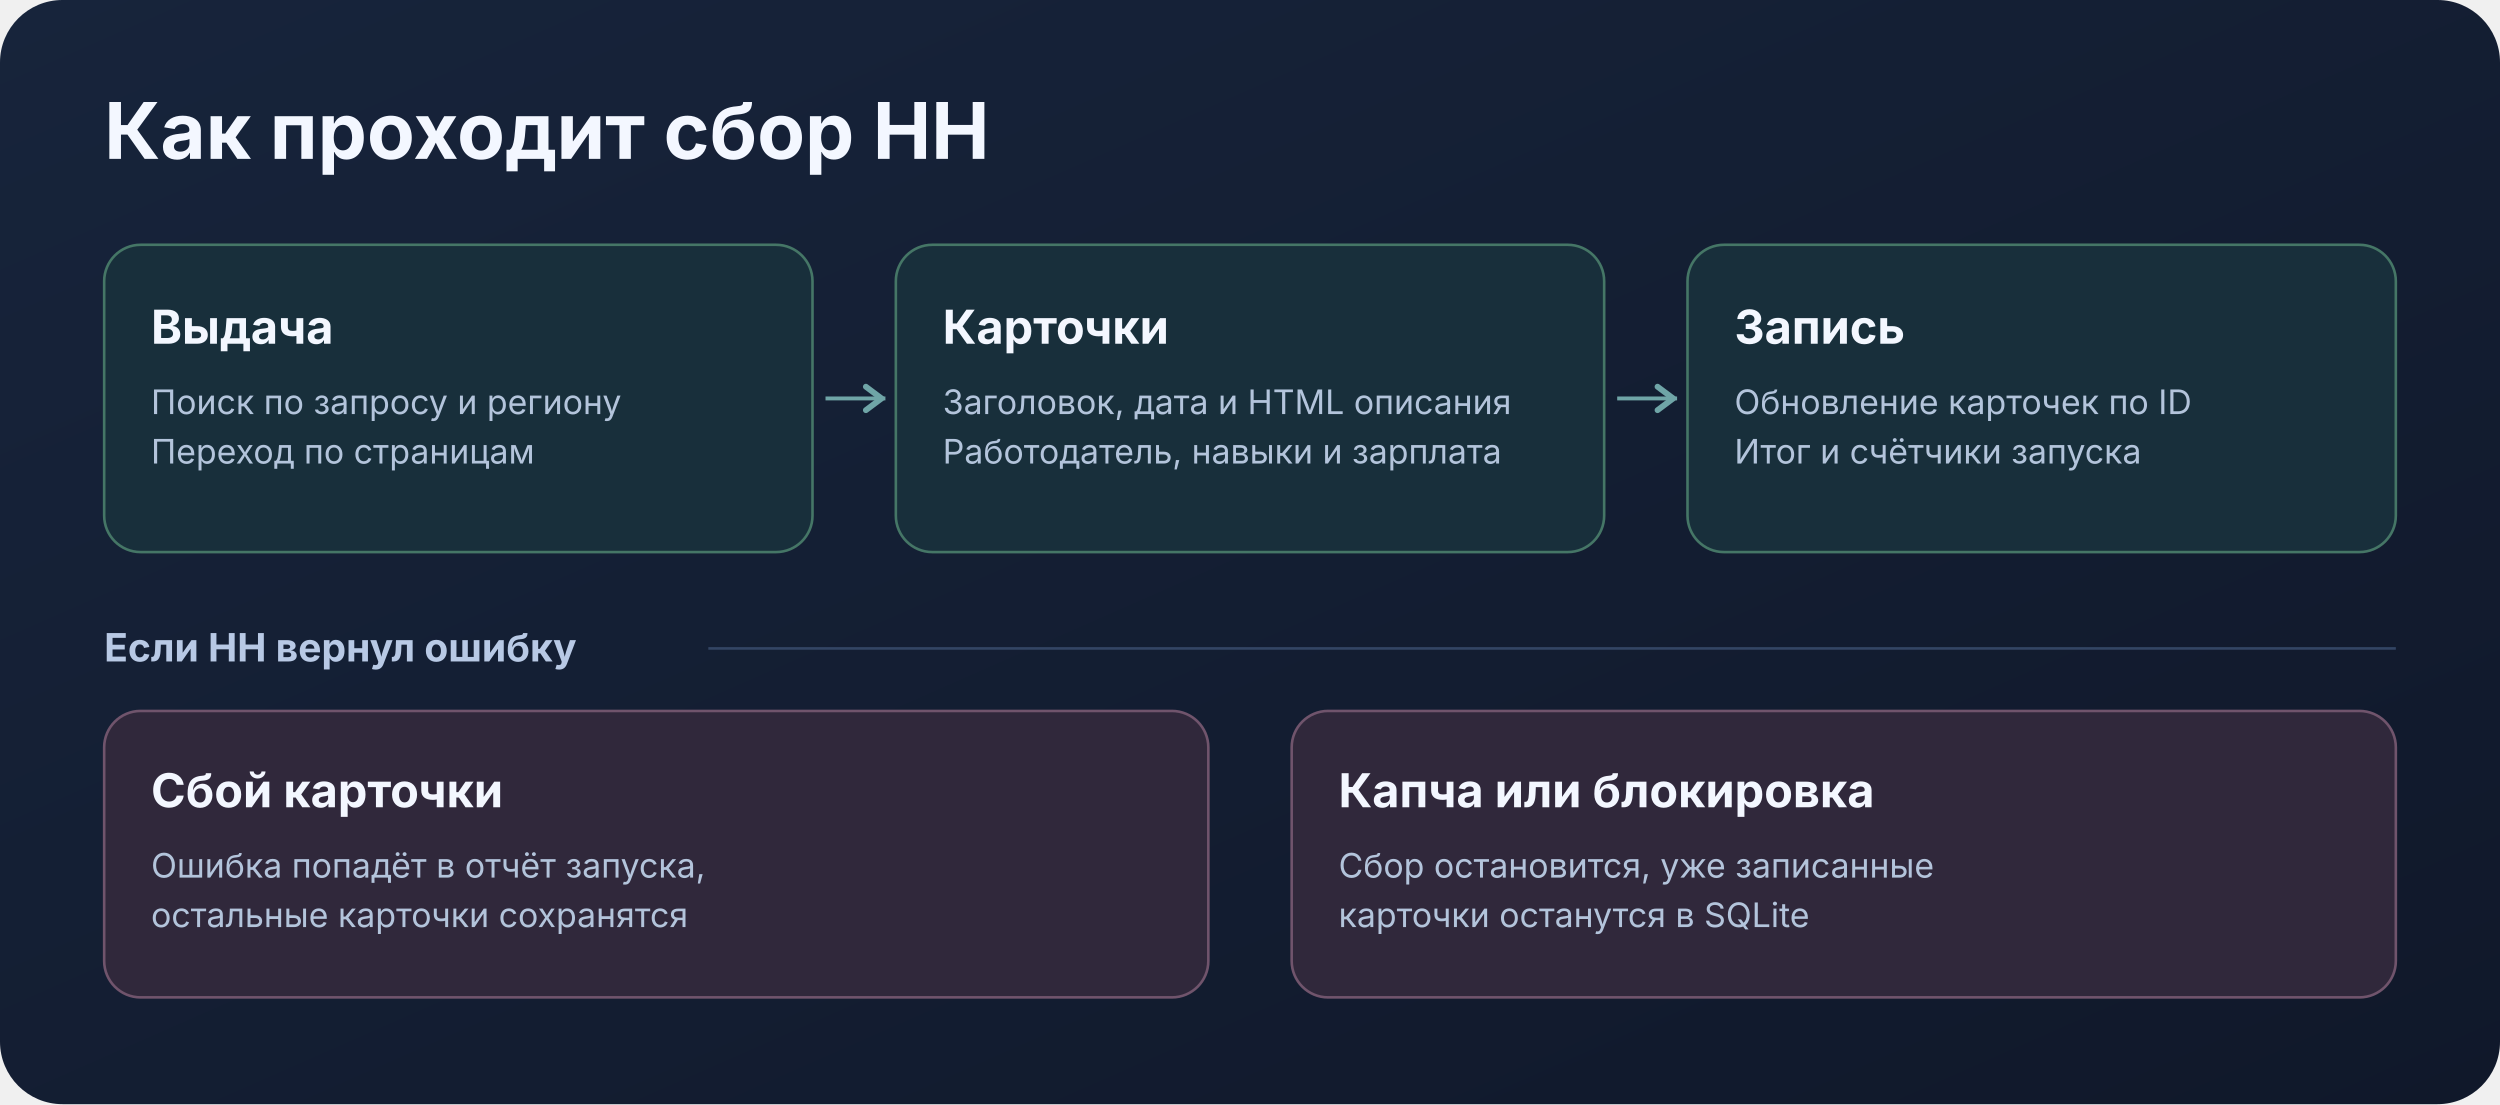
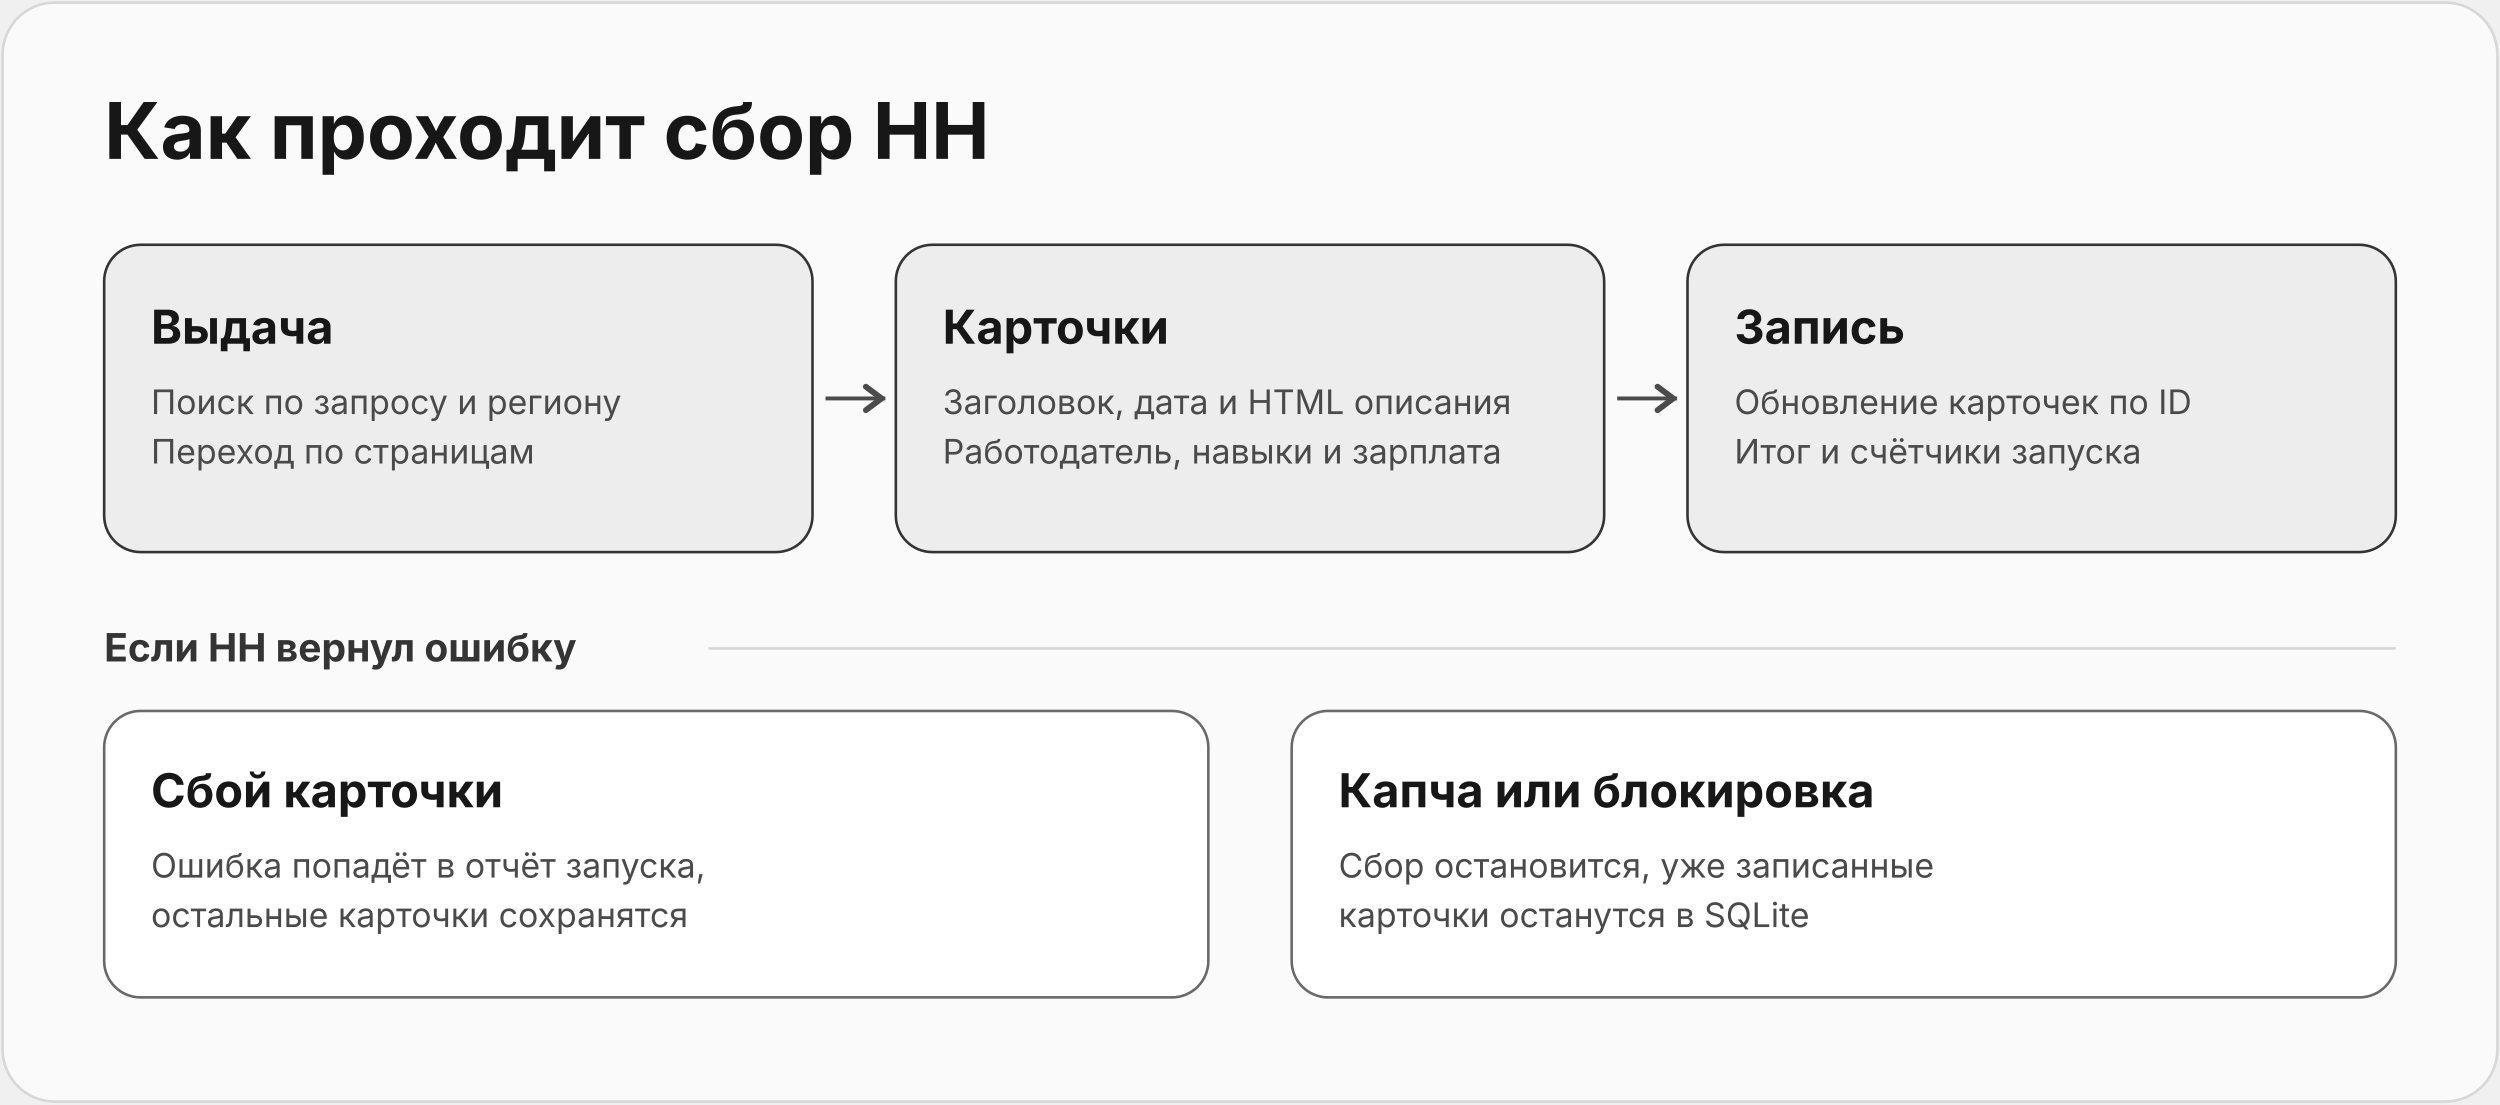
<svg xmlns="http://www.w3.org/2000/svg" width="960" height="424" viewBox="0 0 960 424" role="img" aria-labelledby="title desc">
  <defs>
-     <linearGradient id="background" x2="1" y2="1">
-       <stop stop-color="#17243b" />
-       <stop offset="1" stop-color="#10182a" />
-     </linearGradient>
    <marker id="chevron" markerWidth="8" markerHeight="8" refX="7" refY="4" orient="auto">
-       <path d="m2 1 4 3-4 3" fill="none" stroke="#6fa5a7" stroke-width="1.5" stroke-linecap="round" stroke-linejoin="round" />
+       <path d="m2 1 4 3-4 3" fill="none" stroke="#4b4b4b" stroke-width="1.5" stroke-linecap="round" stroke-linejoin="round" />
    </marker>
    <style>
      text { font-family: Inter, "DejaVu Sans", sans-serif; }
-       .heading { fill: #f3f7ff; font-size: 30px; font-weight: 700; }
-       .title { fill: #f3f7ff; font-size: 18px; font-weight: 650; }
-       .detail { fill: #b3c4db; font-size: 13px; }
-       .label { fill: #b8c9e5; font-size: 15px; font-weight: 650; }
-       .card { fill: #182f3b; stroke: #457666; }
-       .error { fill: #30283b; stroke: #70546c; }
-       .rule { stroke: #334564; }
-       .link { stroke: #6fa5a7; stroke-width: 1.5; marker-end: url(#chevron); }
+       .heading { fill: #171717; font-size: 30px; font-weight: 700; }
+       .title { fill: #171717; font-size: 18px; font-weight: 650; }
+       .detail { fill: #4a4a4a; font-size: 13px; }
+       .label { fill: #343434; font-size: 15px; font-weight: 650; }
+       .card { fill: #ededed; stroke: #343434; }
+       .error { fill: #fff; stroke: #696969; }
+       .rule { stroke: #d7d7d7; }
+       .link { stroke: #4b4b4b; stroke-width: 1.5; marker-end: url(#chevron); }
    </style>
  </defs>
-   <rect width="960" height="424" rx="24" fill="url(#background)" />
+   <rect x="1" y="1" width="958" height="422" rx="20" fill="#fafafa" stroke="#d7d7d7" />
  <text x="40" y="61" class="heading">Как проходит сбор HH</text>
  <path class="link" d="M317 153h23" />
  <path class="link" d="M621 153h23" />
  <g>
    <rect x="40" y="94" width="272" height="118" rx="14" class="card" />
    <text x="58" y="132" class="title">Выдача</text>
    <text x="58" y="159" class="detail">Поиск по запросу и региону</text>
    <text x="58" y="178" class="detail">Переход по страницам</text>
  </g>
  <g>
    <rect x="344" y="94" width="272" height="118" rx="14" class="card" />
    <text x="362" y="132" class="title">Карточки</text>
    <text x="362" y="159" class="detail">Заголовок, дата и HTML описания</text>
    <text x="362" y="178" class="detail">Работодатель, навыки и зарплата</text>
  </g>
  <g>
    <rect x="648" y="94" width="272" height="118" rx="14" class="card" />
    <text x="666" y="132" class="title">Запись</text>
    <text x="666" y="159" class="detail">Обновление карточек по ID</text>
    <text x="666" y="178" class="detail">Итог и счётчики запуска</text>
  </g>
  <text x="40" y="254" class="label">Если HH вернул ошибку</text>
  <path class="rule" d="M272 249h648" />
  <g>
    <rect x="40" y="273" width="424" height="110" rx="14" class="error" />
    <text x="58" y="310" class="title">Сбой карточки</text>
    <text x="58" y="337" class="detail">Ошибка попадёт в отчёт запуска,</text>
    <text x="58" y="356" class="detail">остальные карточки сохранятся</text>
  </g>
  <g>
    <rect x="496" y="273" width="424" height="110" rx="14" class="error" />
    <text x="514" y="310" class="title">Капча или блокировка</text>
    <text x="514" y="337" class="detail">Сбор остановится, уже записанные</text>
    <text x="514" y="356" class="detail">карточки останутся в SQLite</text>
  </g>
</svg>
